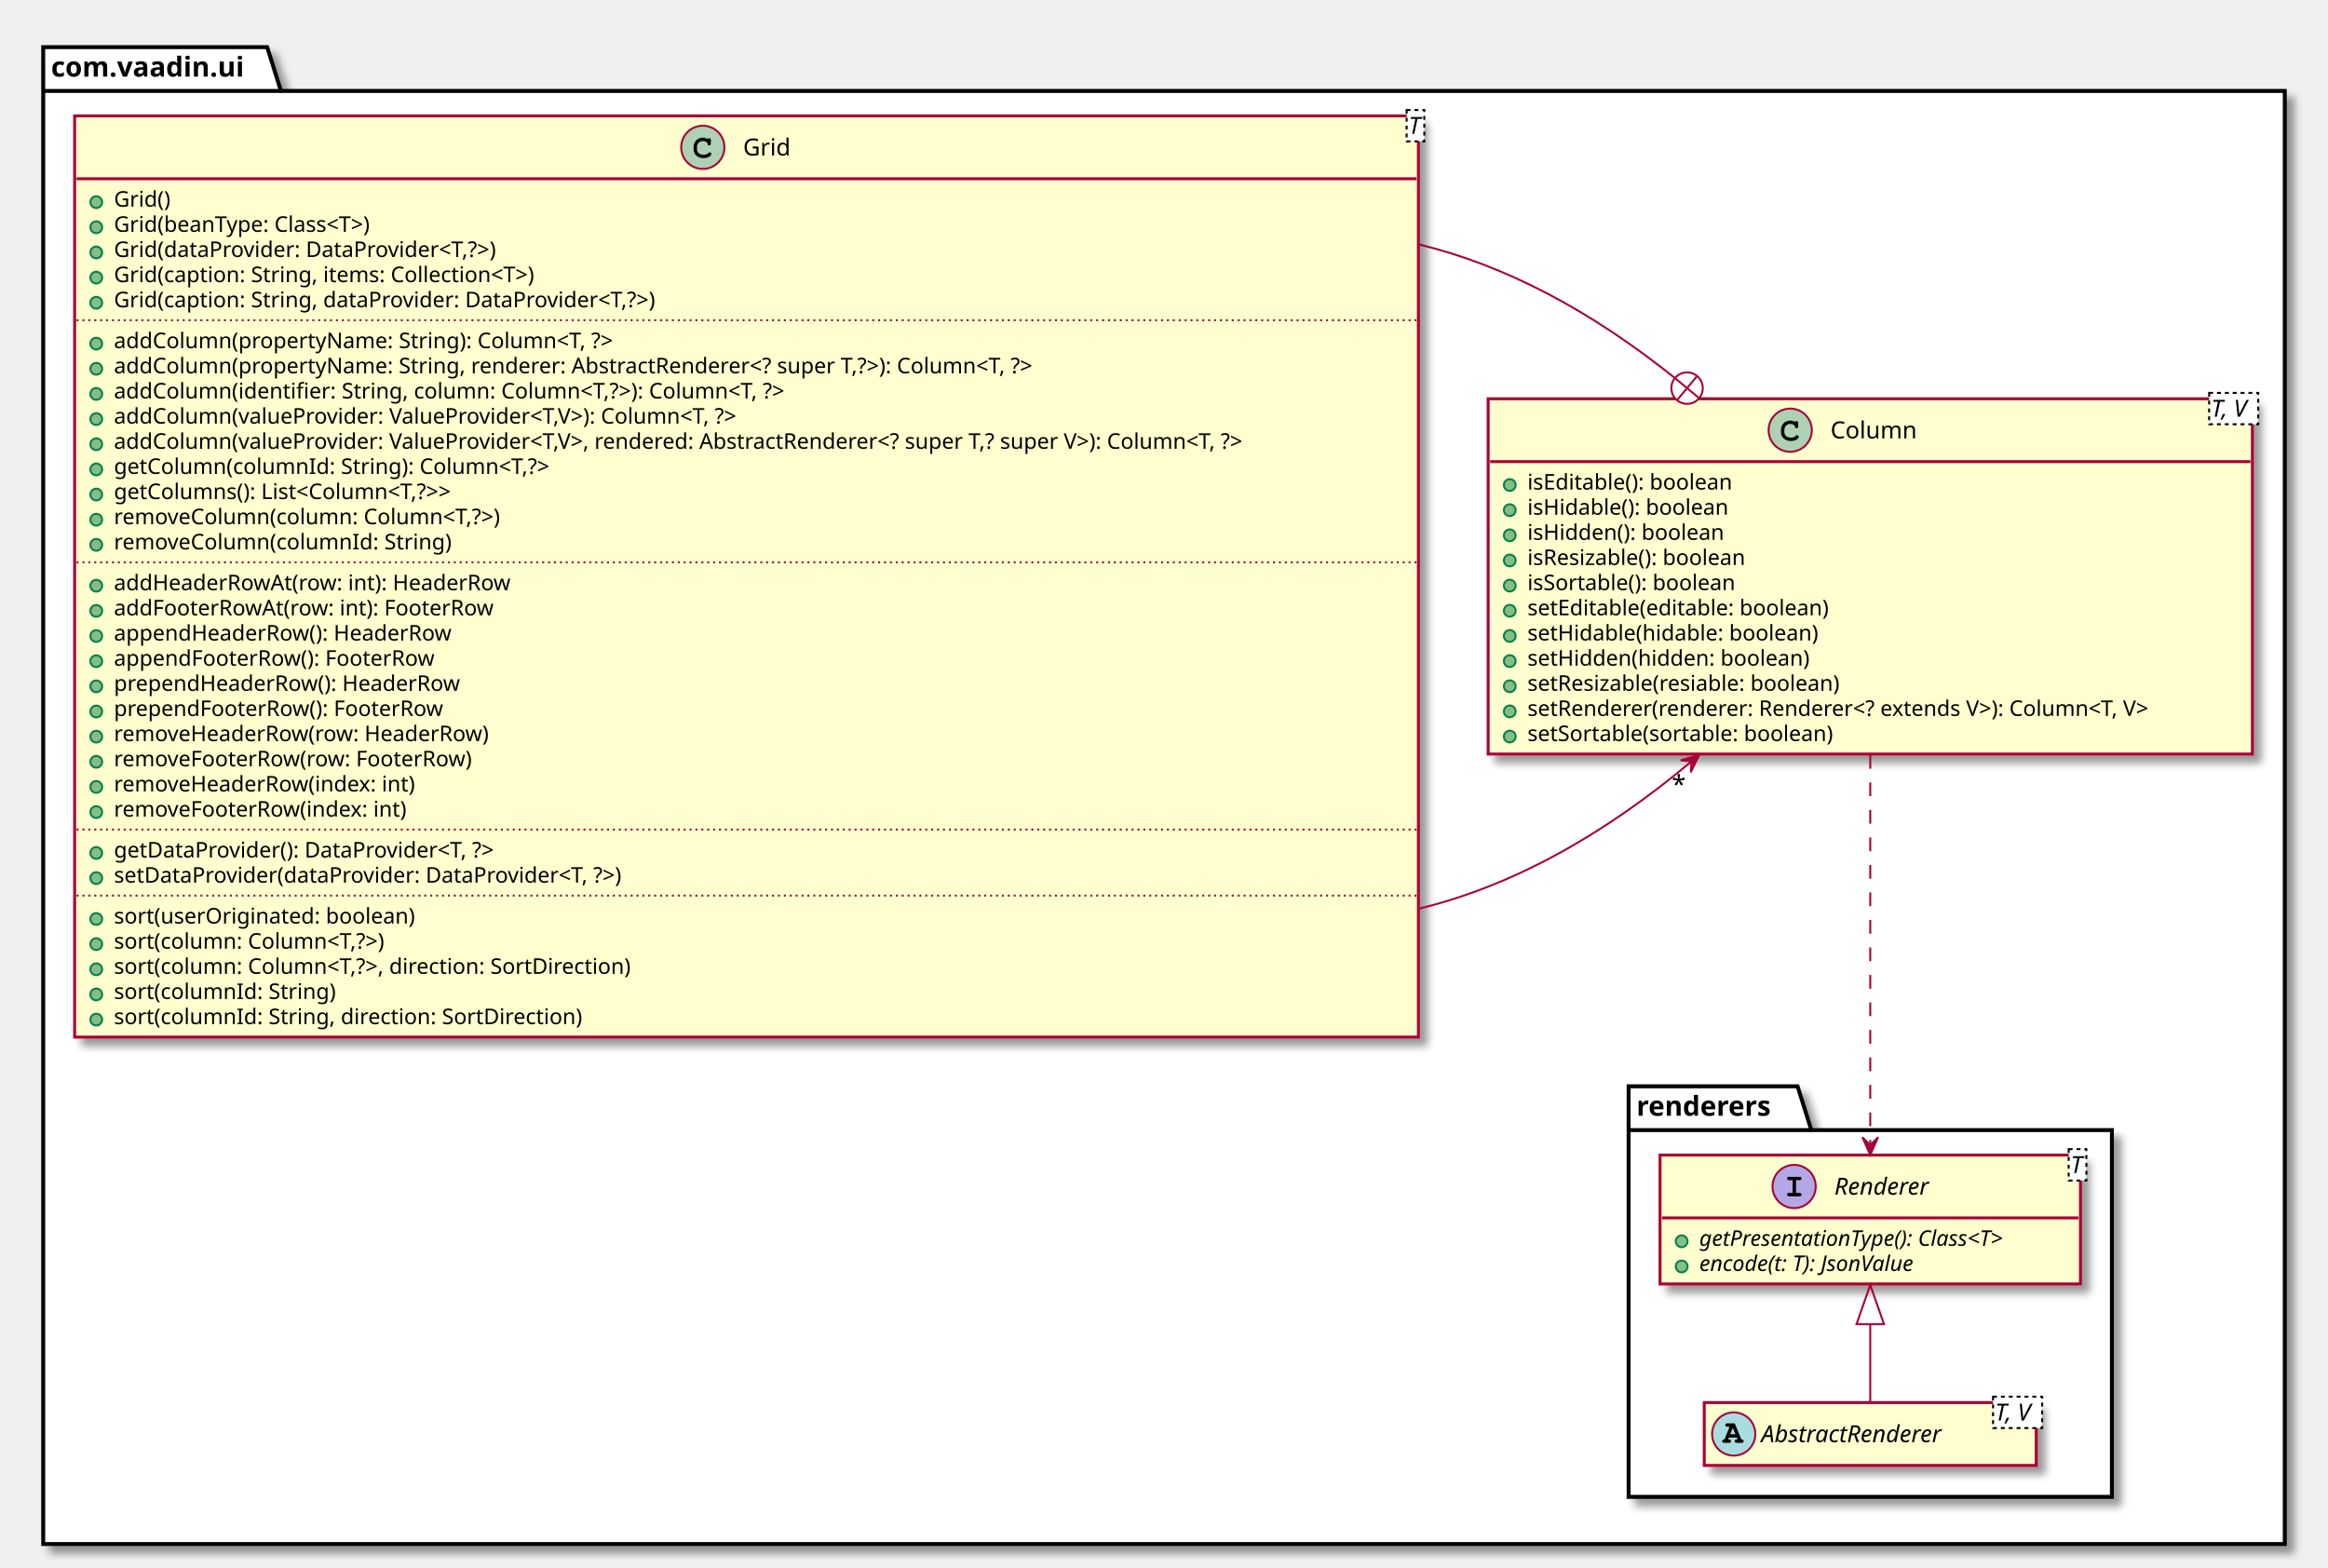
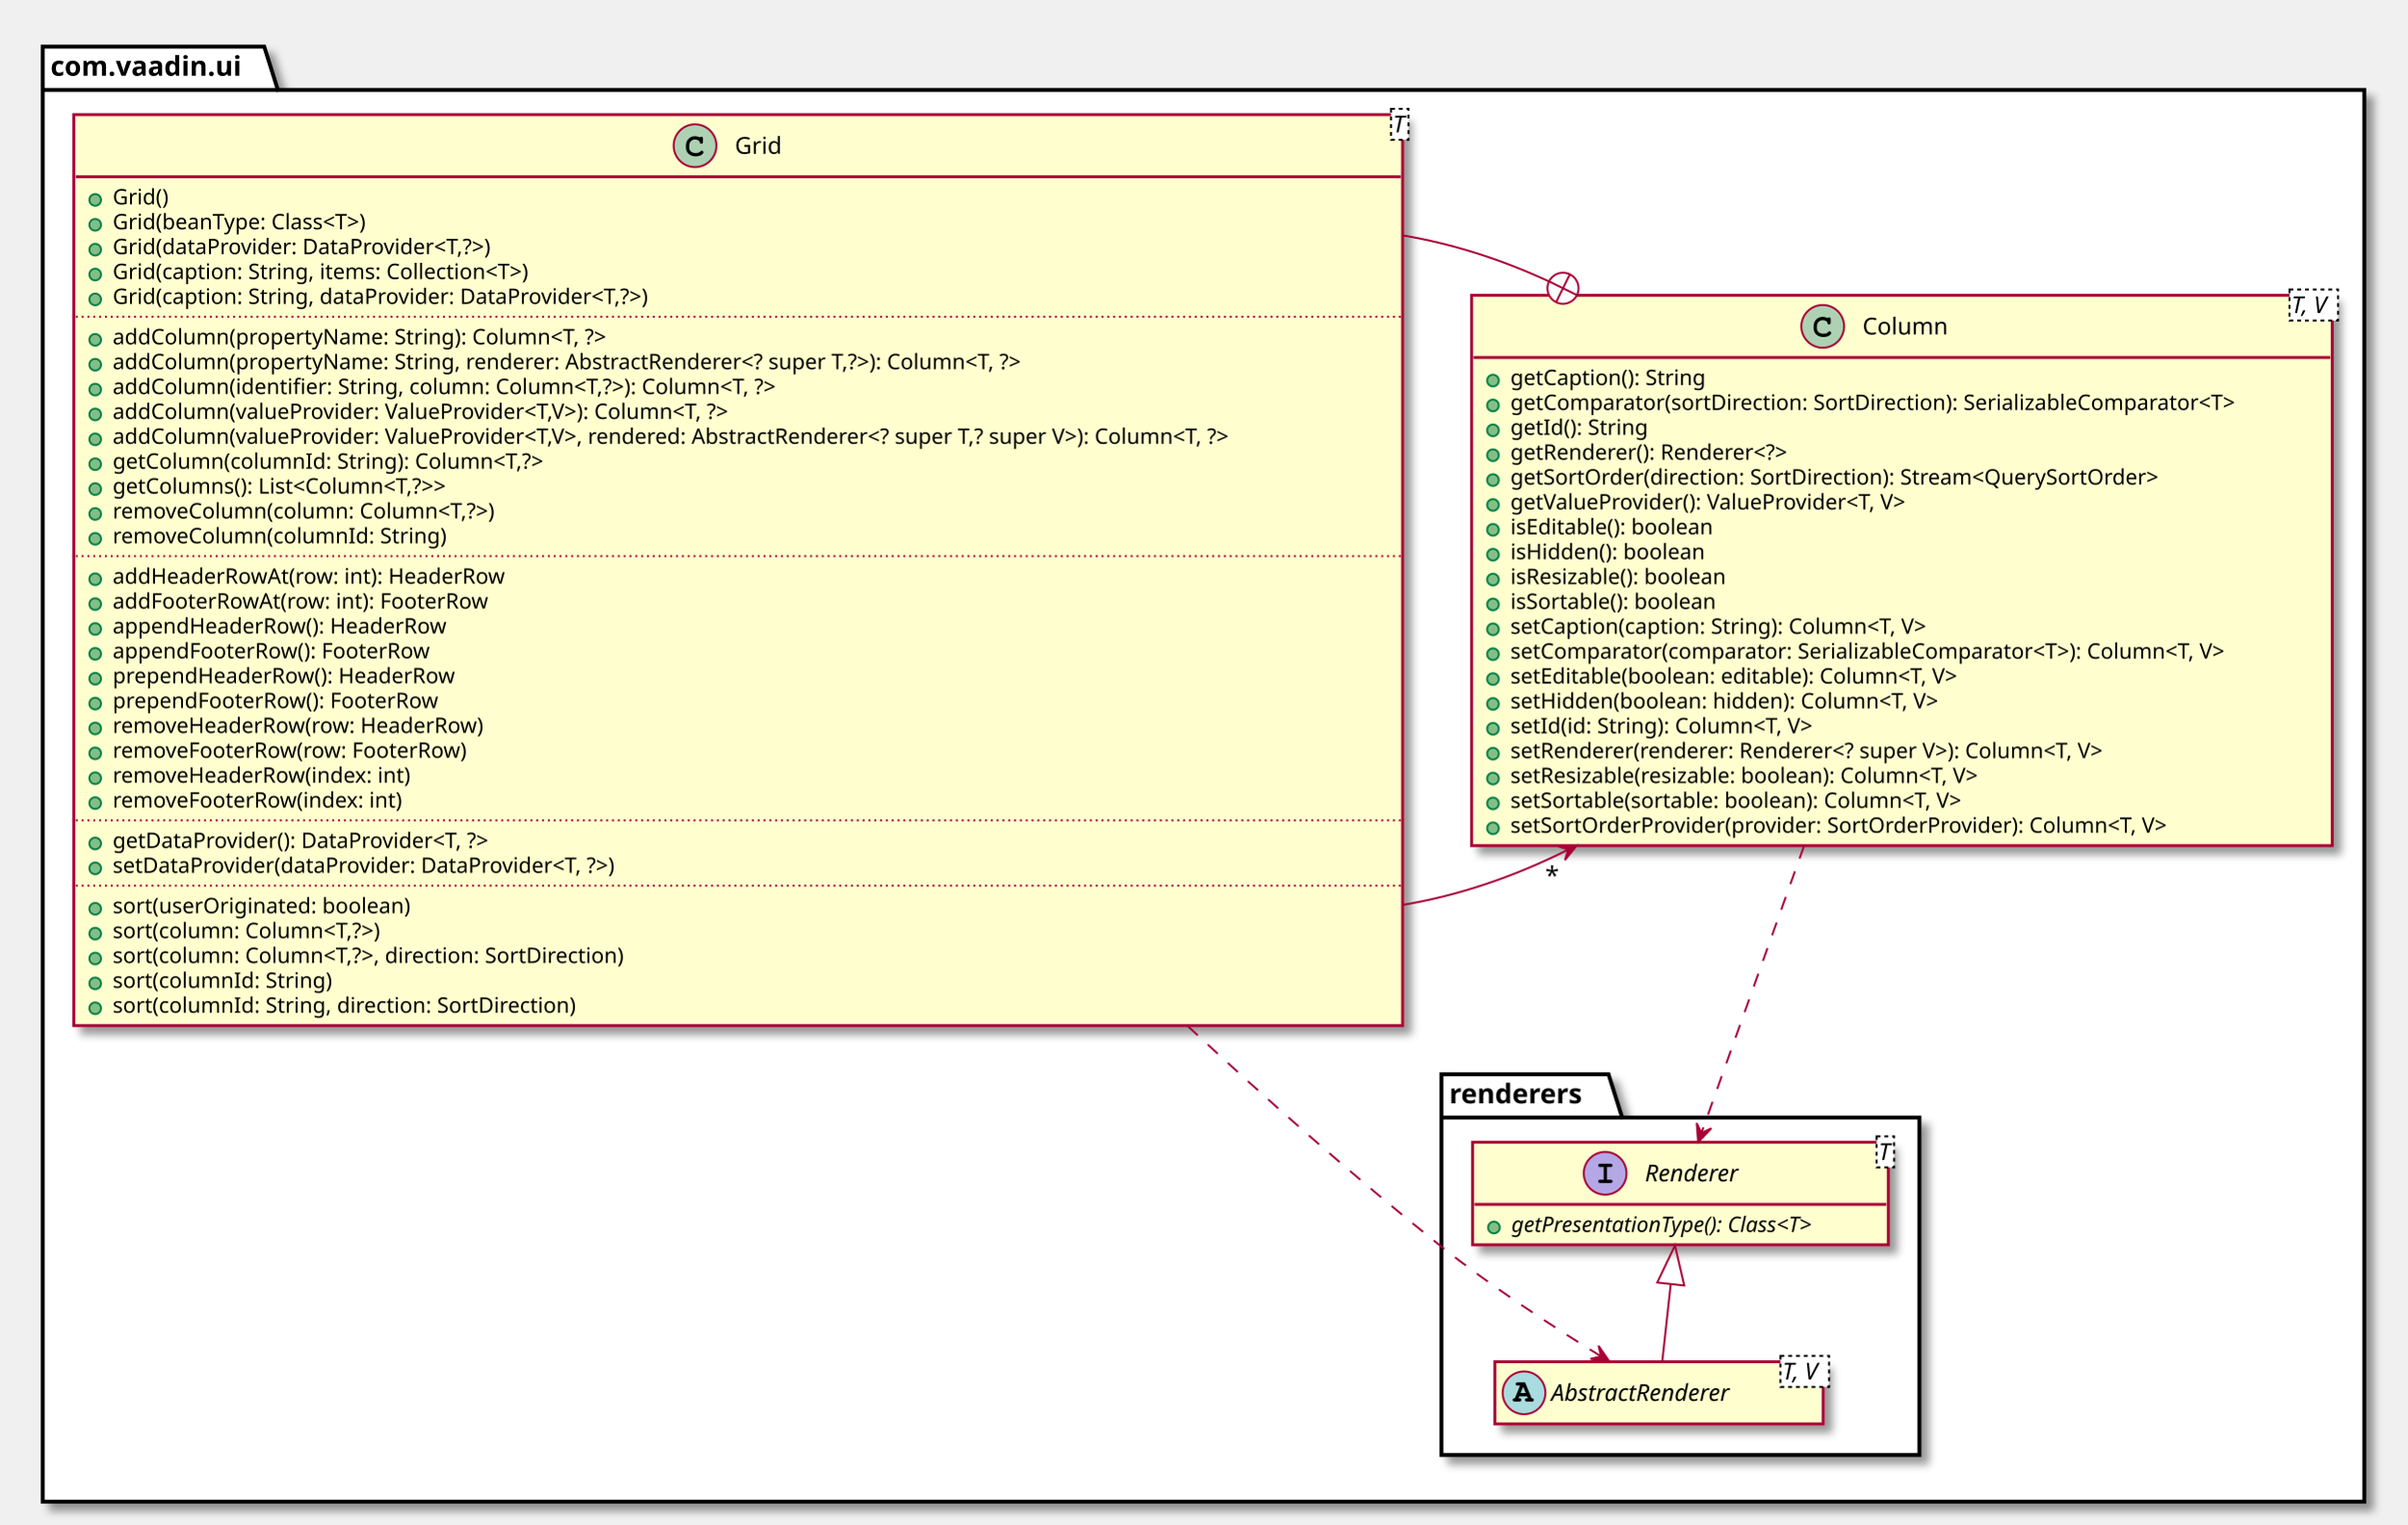
- <svg xmlns="http://www.w3.org/2000/svg" contentScriptType="application/ecmascript" contentStyleType="text/css" height="798px" preserveAspectRatio="none" style="width:1185px;height:798px;" version="1.1" viewBox="0 0 1185 798" width="1185px" zoomAndPan="magnify">
+ <svg xmlns="http://www.w3.org/2000/svg" contentScriptType="application/ecmascript" contentStyleType="text/css" height="785px" preserveAspectRatio="none" style="width:1239px;height:785px;" version="1.1" viewBox="0 0 1239 785" width="1239px" zoomAndPan="magnify">
  <defs>
-     <filter height="300%" id="frtlbat3xvzah" width="300%" x="-1" y="-1">
+     <filter height="300%" id="fxewlcnatbcii" width="300%" x="-1" y="-1">
      <feGaussianBlur result="blurOut" stdDeviation="2.0" />
      <feColorMatrix in="blurOut" result="blurOut2" type="matrix" values="0 0 0 0 0 0 0 0 0 0 0 0 0 0 0 0 0 0 .4 0" />
      <feOffset dx="4.0" dy="4.0" in="blurOut2" result="blurOut3" />
      <feBlend in="SourceGraphic" in2="blurOut3" mode="normal" />
    </filter>
  </defs>
  <g>
-     <polygon fill="#FFFFFF" filter="url(#frtlbat3xvzah)" points="22,24,136,24,143,46.297,1163,46.297,1163,786,22,786,22,24" style="stroke: #000000; stroke-width: 2.0;" />
+     <polygon fill="#FFFFFF" filter="url(#fxewlcnatbcii)" points="22,24,136,24,143,46.297,1217,46.297,1217,773,22,773,22,24" style="stroke: #000000; stroke-width: 2.0;" />
    <line style="stroke: #000000; stroke-width: 2.0;" x1="22" x2="143" y1="46.297" y2="46.297" />
    <text fill="#000000" font-family="sans-serif" font-size="14" font-weight="bold" lengthAdjust="spacingAndGlyphs" textLength="108" x="26" y="38.995">com.vaadin.ui</text>
-     <polygon fill="#FFFFFF" filter="url(#frtlbat3xvzah)" points="829,553,915,553,922,575.297,1075,575.297,1075,762,829,762,829,553" style="stroke: #000000; stroke-width: 2.0;" />
-     <line style="stroke: #000000; stroke-width: 2.0;" x1="829" x2="922" y1="575.297" y2="575.297" />
-     <text fill="#000000" font-family="sans-serif" font-size="14" font-weight="bold" lengthAdjust="spacingAndGlyphs" textLength="80" x="833" y="567.995">renderers</text>
-     <rect fill="#FEFECE" filter="url(#frtlbat3xvzah)" height="468.945" id="Grid" style="stroke: #A80036; stroke-width: 1.5;" width="684" x="38" y="59" />
+     <polygon fill="#FFFFFF" filter="url(#fxewlcnatbcii)" points="742,553,828,553,835,575.297,988,575.297,988,749,742,749,742,553" style="stroke: #000000; stroke-width: 2.0;" />
+     <line style="stroke: #000000; stroke-width: 2.0;" x1="742" x2="835" y1="575.297" y2="575.297" />
+     <text fill="#000000" font-family="sans-serif" font-size="14" font-weight="bold" lengthAdjust="spacingAndGlyphs" textLength="80" x="746" y="567.995">renderers</text>
+     <rect fill="#FEFECE" filter="url(#fxewlcnatbcii)" height="468.945" id="Grid" style="stroke: #A80036; stroke-width: 1.5;" width="684" x="38" y="59" />
    <ellipse cx="357.75" cy="75" fill="#ADD1B2" rx="11" ry="11" style="stroke: #A80036; stroke-width: 1.0;" />
    <path d="M360.094,70.672 L360.266,70.75 C360.484,70.438 360.688,70.344 360.984,70.344 C361.281,70.344 361.562,70.484 361.719,70.75 C361.812,70.906 361.828,71.031 361.828,71.469 L361.828,72.891 C361.828,73.312 361.797,73.5 361.688,73.656 C361.516,73.875 361.25,74.016 360.984,74.016 C360.766,74.016 360.531,73.906 360.391,73.766 C360.25,73.641 360.219,73.516 360.156,73.109 C360.062,72.703 359.891,72.484 359.406,72.203 C358.938,71.953 358.328,71.797 357.75,71.797 C356.016,71.797 354.766,73.109 354.766,74.891 L354.766,75.984 C354.766,77.688 356.062,78.781 358.109,78.781 C358.875,78.781 359.562,78.656 359.984,78.391 C360.172,78.297 360.172,78.297 360.625,77.812 C360.812,77.625 361.016,77.547 361.234,77.547 C361.703,77.547 362.094,77.938 362.094,78.391 C362.094,78.781 361.766,79.234 361.188,79.641 C360.438,80.188 359.281,80.484 358.062,80.484 C355.172,80.484 353.062,78.594 353.062,76.016 L353.062,74.891 C353.062,72.172 355.062,70.094 357.688,70.094 C358.562,70.094 359.156,70.234 360.094,70.672 Z " />
    <text fill="#000000" font-family="sans-serif" font-size="12" lengthAdjust="spacingAndGlyphs" textLength="25" x="378.25" y="79.154">Grid</text>
    <rect fill="#FFFFFF" height="15.969" style="stroke: #000000; stroke-width: 1.0; stroke-dasharray: 2.0,2.0;" width="9" x="716" y="56" />
    <text fill="#000000" font-family="sans-serif" font-size="12" font-style="italic" lengthAdjust="spacingAndGlyphs" textLength="7" x="717" y="68.139">T</text>
    <line style="stroke: #A80036; stroke-width: 1.5;" x1="39" x2="721" y1="91" y2="91" />
    <ellipse cx="49" cy="102.902" fill="#84BE84" rx="3" ry="3" style="stroke: #038048; stroke-width: 1.0;" />
    <text fill="#000000" font-family="sans-serif" font-size="11" lengthAdjust="spacingAndGlyphs" textLength="32" x="58" y="105.21">Grid()</text>
    <ellipse cx="49" cy="115.707" fill="#84BE84" rx="3" ry="3" style="stroke: #038048; stroke-width: 1.0;" />
    <text fill="#000000" font-family="sans-serif" font-size="11" lengthAdjust="spacingAndGlyphs" textLength="152" x="58" y="118.015">Grid(beanType: Class&lt;T&gt;)</text>
    <ellipse cx="49" cy="128.512" fill="#84BE84" rx="3" ry="3" style="stroke: #038048; stroke-width: 1.0;" />
    <text fill="#000000" font-family="sans-serif" font-size="11" lengthAdjust="spacingAndGlyphs" textLength="220" x="58" y="130.82">Grid(dataProvider: DataProvider&lt;T,?&gt;)</text>
    <ellipse cx="49" cy="141.316" fill="#84BE84" rx="3" ry="3" style="stroke: #038048; stroke-width: 1.0;" />
    <text fill="#000000" font-family="sans-serif" font-size="11" lengthAdjust="spacingAndGlyphs" textLength="243" x="58" y="143.625">Grid(caption: String, items: Collection&lt;T&gt;)</text>
    <ellipse cx="49" cy="154.121" fill="#84BE84" rx="3" ry="3" style="stroke: #038048; stroke-width: 1.0;" />
    <text fill="#000000" font-family="sans-serif" font-size="11" lengthAdjust="spacingAndGlyphs" textLength="311" x="58" y="156.429">Grid(caption: String, dataProvider: DataProvider&lt;T,?&gt;)</text>
    <line style="stroke: #A80036; stroke-width: 1.0; stroke-dasharray: 1.0,2.0;" x1="39" x2="721" y1="163.023" y2="163.023" />
    <ellipse cx="49" cy="174.926" fill="#84BE84" rx="3" ry="3" style="stroke: #038048; stroke-width: 1.0;" />
    <text fill="#000000" font-family="sans-serif" font-size="11" lengthAdjust="spacingAndGlyphs" textLength="285" x="58" y="177.234">addColumn(propertyName: String): Column&lt;T, ?&gt;</text>
    <ellipse cx="49" cy="187.731" fill="#84BE84" rx="3" ry="3" style="stroke: #038048; stroke-width: 1.0;" />
    <text fill="#000000" font-family="sans-serif" font-size="11" lengthAdjust="spacingAndGlyphs" textLength="532" x="58" y="190.039">addColumn(propertyName: String, renderer: AbstractRenderer&lt;? super T,?&gt;): Column&lt;T, ?&gt;</text>
    <ellipse cx="49" cy="200.535" fill="#84BE84" rx="3" ry="3" style="stroke: #038048; stroke-width: 1.0;" />
    <text fill="#000000" font-family="sans-serif" font-size="11" lengthAdjust="spacingAndGlyphs" textLength="389" x="58" y="202.843">addColumn(identifier: String, column: Column&lt;T,?&gt;): Column&lt;T, ?&gt;</text>
    <ellipse cx="49" cy="213.34" fill="#84BE84" rx="3" ry="3" style="stroke: #038048; stroke-width: 1.0;" />
    <text fill="#000000" font-family="sans-serif" font-size="11" lengthAdjust="spacingAndGlyphs" textLength="361" x="58" y="215.648">addColumn(valueProvider: ValueProvider&lt;T,V&gt;): Column&lt;T, ?&gt;</text>
    <ellipse cx="49" cy="226.144" fill="#84BE84" rx="3" ry="3" style="stroke: #038048; stroke-width: 1.0;" />
    <text fill="#000000" font-family="sans-serif" font-size="11" lengthAdjust="spacingAndGlyphs" textLength="658" x="58" y="228.453">addColumn(valueProvider: ValueProvider&lt;T,V&gt;, rendered: AbstractRenderer&lt;? super T,? super V&gt;): Column&lt;T, ?&gt;</text>
    <ellipse cx="49" cy="238.949" fill="#84BE84" rx="3" ry="3" style="stroke: #038048; stroke-width: 1.0;" />
    <text fill="#000000" font-family="sans-serif" font-size="11" lengthAdjust="spacingAndGlyphs" textLength="248" x="58" y="241.257">getColumn(columnId: String): Column&lt;T,?&gt;</text>
    <ellipse cx="49" cy="251.754" fill="#84BE84" rx="3" ry="3" style="stroke: #038048; stroke-width: 1.0;" />
    <text fill="#000000" font-family="sans-serif" font-size="11" lengthAdjust="spacingAndGlyphs" textLength="200" x="58" y="254.062">getColumns(): List&lt;Column&lt;T,?&gt;&gt;</text>
    <ellipse cx="49" cy="264.559" fill="#84BE84" rx="3" ry="3" style="stroke: #038048; stroke-width: 1.0;" />
    <text fill="#000000" font-family="sans-serif" font-size="11" lengthAdjust="spacingAndGlyphs" textLength="221" x="58" y="266.867">removeColumn(column: Column&lt;T,?&gt;)</text>
    <ellipse cx="49" cy="277.363" fill="#84BE84" rx="3" ry="3" style="stroke: #038048; stroke-width: 1.0;" />
    <text fill="#000000" font-family="sans-serif" font-size="11" lengthAdjust="spacingAndGlyphs" textLength="187" x="58" y="279.671">removeColumn(columnId: String)</text>
    <line style="stroke: #A80036; stroke-width: 1.0; stroke-dasharray: 1.0,2.0;" x1="39" x2="721" y1="286.266" y2="286.266" />
    <ellipse cx="49" cy="298.168" fill="#84BE84" rx="3" ry="3" style="stroke: #038048; stroke-width: 1.0;" />
    <text fill="#000000" font-family="sans-serif" font-size="11" lengthAdjust="spacingAndGlyphs" textLength="219" x="58" y="300.476">addHeaderRowAt(row: int): HeaderRow</text>
    <ellipse cx="49" cy="310.973" fill="#84BE84" rx="3" ry="3" style="stroke: #038048; stroke-width: 1.0;" />
    <text fill="#000000" font-family="sans-serif" font-size="11" lengthAdjust="spacingAndGlyphs" textLength="209" x="58" y="313.281">addFooterRowAt(row: int): FooterRow</text>
    <ellipse cx="49" cy="323.777" fill="#84BE84" rx="3" ry="3" style="stroke: #038048; stroke-width: 1.0;" />
    <text fill="#000000" font-family="sans-serif" font-size="11" lengthAdjust="spacingAndGlyphs" textLength="186" x="58" y="326.085">appendHeaderRow(): HeaderRow</text>
    <ellipse cx="49" cy="336.582" fill="#84BE84" rx="3" ry="3" style="stroke: #038048; stroke-width: 1.0;" />
    <text fill="#000000" font-family="sans-serif" font-size="11" lengthAdjust="spacingAndGlyphs" textLength="176" x="58" y="338.89">appendFooterRow(): FooterRow</text>
    <ellipse cx="49" cy="349.387" fill="#84BE84" rx="3" ry="3" style="stroke: #038048; stroke-width: 1.0;" />
    <text fill="#000000" font-family="sans-serif" font-size="11" lengthAdjust="spacingAndGlyphs" textLength="191" x="58" y="351.695">prependHeaderRow(): HeaderRow</text>
    <ellipse cx="49" cy="362.191" fill="#84BE84" rx="3" ry="3" style="stroke: #038048; stroke-width: 1.0;" />
    <text fill="#000000" font-family="sans-serif" font-size="11" lengthAdjust="spacingAndGlyphs" textLength="181" x="58" y="364.5">prependFooterRow(): FooterRow</text>
    <ellipse cx="49" cy="374.996" fill="#84BE84" rx="3" ry="3" style="stroke: #038048; stroke-width: 1.0;" />
    <text fill="#000000" font-family="sans-serif" font-size="11" lengthAdjust="spacingAndGlyphs" textLength="208" x="58" y="377.304">removeHeaderRow(row: HeaderRow)</text>
    <ellipse cx="49" cy="387.801" fill="#84BE84" rx="3" ry="3" style="stroke: #038048; stroke-width: 1.0;" />
    <text fill="#000000" font-family="sans-serif" font-size="11" lengthAdjust="spacingAndGlyphs" textLength="198" x="58" y="390.109">removeFooterRow(row: FooterRow)</text>
    <ellipse cx="49" cy="400.606" fill="#84BE84" rx="3" ry="3" style="stroke: #038048; stroke-width: 1.0;" />
    <text fill="#000000" font-family="sans-serif" font-size="11" lengthAdjust="spacingAndGlyphs" textLength="167" x="58" y="402.914">removeHeaderRow(index: int)</text>
    <ellipse cx="49" cy="413.41" fill="#84BE84" rx="3" ry="3" style="stroke: #038048; stroke-width: 1.0;" />
    <text fill="#000000" font-family="sans-serif" font-size="11" lengthAdjust="spacingAndGlyphs" textLength="162" x="58" y="415.718">removeFooterRow(index: int)</text>
    <line style="stroke: #A80036; stroke-width: 1.0; stroke-dasharray: 1.0,2.0;" x1="39" x2="721" y1="422.312" y2="422.312" />
    <ellipse cx="49" cy="434.215" fill="#84BE84" rx="3" ry="3" style="stroke: #038048; stroke-width: 1.0;" />
    <text fill="#000000" font-family="sans-serif" font-size="11" lengthAdjust="spacingAndGlyphs" textLength="219" x="58" y="436.523">getDataProvider(): DataProvider&lt;T, ?&gt;</text>
    <ellipse cx="49" cy="447.019" fill="#84BE84" rx="3" ry="3" style="stroke: #038048; stroke-width: 1.0;" />
    <text fill="#000000" font-family="sans-serif" font-size="11" lengthAdjust="spacingAndGlyphs" textLength="291" x="58" y="449.328">setDataProvider(dataProvider: DataProvider&lt;T, ?&gt;)</text>
    <line style="stroke: #A80036; stroke-width: 1.0; stroke-dasharray: 1.0,2.0;" x1="39" x2="721" y1="455.922" y2="455.922" />
    <ellipse cx="49" cy="467.824" fill="#84BE84" rx="3" ry="3" style="stroke: #038048; stroke-width: 1.0;" />
    <text fill="#000000" font-family="sans-serif" font-size="11" lengthAdjust="spacingAndGlyphs" textLength="169" x="58" y="470.132">sort(userOriginated: boolean)</text>
    <ellipse cx="49" cy="480.629" fill="#84BE84" rx="3" ry="3" style="stroke: #038048; stroke-width: 1.0;" />
    <text fill="#000000" font-family="sans-serif" font-size="11" lengthAdjust="spacingAndGlyphs" textLength="158" x="58" y="482.937">sort(column: Column&lt;T,?&gt;)</text>
    <ellipse cx="49" cy="493.434" fill="#84BE84" rx="3" ry="3" style="stroke: #038048; stroke-width: 1.0;" />
    <text fill="#000000" font-family="sans-serif" font-size="11" lengthAdjust="spacingAndGlyphs" textLength="297" x="58" y="495.742">sort(column: Column&lt;T,?&gt;, direction: SortDirection)</text>
    <ellipse cx="49" cy="506.238" fill="#84BE84" rx="3" ry="3" style="stroke: #038048; stroke-width: 1.0;" />
    <text fill="#000000" font-family="sans-serif" font-size="11" lengthAdjust="spacingAndGlyphs" textLength="124" x="58" y="508.546">sort(columnId: String)</text>
    <ellipse cx="49" cy="519.043" fill="#84BE84" rx="3" ry="3" style="stroke: #038048; stroke-width: 1.0;" />
    <text fill="#000000" font-family="sans-serif" font-size="11" lengthAdjust="spacingAndGlyphs" textLength="263" x="58" y="521.351">sort(columnId: String, direction: SortDirection)</text>
-     <rect fill="#FEFECE" filter="url(#frtlbat3xvzah)" height="180.852" id="Column" style="stroke: #A80036; stroke-width: 1.5;" width="389" x="757.5" y="203" />
-     <ellipse cx="911.25" cy="219" fill="#ADD1B2" rx="11" ry="11" style="stroke: #A80036; stroke-width: 1.0;" />
-     <path d="M913.594,214.672 L913.766,214.75 C913.984,214.438 914.188,214.344 914.484,214.344 C914.781,214.344 915.062,214.484 915.219,214.75 C915.312,214.906 915.328,215.031 915.328,215.469 L915.328,216.891 C915.328,217.312 915.297,217.5 915.188,217.656 C915.016,217.875 914.75,218.016 914.484,218.016 C914.266,218.016 914.031,217.906 913.891,217.766 C913.75,217.641 913.719,217.516 913.656,217.109 C913.562,216.703 913.391,216.484 912.906,216.203 C912.438,215.953 911.828,215.797 911.25,215.797 C909.516,215.797 908.266,217.109 908.266,218.891 L908.266,219.984 C908.266,221.688 909.562,222.781 911.609,222.781 C912.375,222.781 913.062,222.656 913.484,222.391 C913.672,222.297 913.672,222.297 914.125,221.812 C914.312,221.625 914.516,221.547 914.734,221.547 C915.203,221.547 915.594,221.938 915.594,222.391 C915.594,222.781 915.266,223.234 914.688,223.641 C913.938,224.188 912.781,224.484 911.562,224.484 C908.672,224.484 906.562,222.594 906.562,220.016 L906.562,218.891 C906.562,216.172 908.562,214.094 911.188,214.094 C912.062,214.094 912.656,214.234 913.594,214.672 Z " />
-     <text fill="#000000" font-family="sans-serif" font-size="12" lengthAdjust="spacingAndGlyphs" textLength="46" x="931.75" y="223.154">Column</text>
-     <rect fill="#FFFFFF" height="15.969" style="stroke: #000000; stroke-width: 1.0; stroke-dasharray: 2.0,2.0;" width="25" x="1124.5" y="200" />
-     <text fill="#000000" font-family="sans-serif" font-size="12" font-style="italic" lengthAdjust="spacingAndGlyphs" textLength="23" x="1125.5" y="212.139">T, V</text>
-     <line style="stroke: #A80036; stroke-width: 1.5;" x1="758.5" x2="1145.5" y1="235" y2="235" />
-     <ellipse cx="768.5" cy="246.902" fill="#84BE84" rx="3" ry="3" style="stroke: #038048; stroke-width: 1.0;" />
-     <text fill="#000000" font-family="sans-serif" font-size="11" lengthAdjust="spacingAndGlyphs" textLength="116" x="777.5" y="249.21">isEditable(): boolean</text>
-     <ellipse cx="768.5" cy="259.707" fill="#84BE84" rx="3" ry="3" style="stroke: #038048; stroke-width: 1.0;" />
-     <text fill="#000000" font-family="sans-serif" font-size="11" lengthAdjust="spacingAndGlyphs" textLength="113" x="777.5" y="262.015">isHidable(): boolean</text>
-     <ellipse cx="768.5" cy="272.512" fill="#84BE84" rx="3" ry="3" style="stroke: #038048; stroke-width: 1.0;" />
-     <text fill="#000000" font-family="sans-serif" font-size="11" lengthAdjust="spacingAndGlyphs" textLength="110" x="777.5" y="274.82">isHidden(): boolean</text>
-     <ellipse cx="768.5" cy="285.316" fill="#84BE84" rx="3" ry="3" style="stroke: #038048; stroke-width: 1.0;" />
-     <text fill="#000000" font-family="sans-serif" font-size="11" lengthAdjust="spacingAndGlyphs" textLength="124" x="777.5" y="287.625">isResizable(): boolean</text>
-     <ellipse cx="768.5" cy="298.121" fill="#84BE84" rx="3" ry="3" style="stroke: #038048; stroke-width: 1.0;" />
-     <text fill="#000000" font-family="sans-serif" font-size="11" lengthAdjust="spacingAndGlyphs" textLength="119" x="777.5" y="300.429">isSortable(): boolean</text>
-     <ellipse cx="768.5" cy="310.926" fill="#84BE84" rx="3" ry="3" style="stroke: #038048; stroke-width: 1.0;" />
-     <text fill="#000000" font-family="sans-serif" font-size="11" lengthAdjust="spacingAndGlyphs" textLength="169" x="777.5" y="313.234">setEditable(editable: boolean)</text>
-     <ellipse cx="768.5" cy="323.731" fill="#84BE84" rx="3" ry="3" style="stroke: #038048; stroke-width: 1.0;" />
-     <text fill="#000000" font-family="sans-serif" font-size="11" lengthAdjust="spacingAndGlyphs" textLength="162" x="777.5" y="326.039">setHidable(hidable: boolean)</text>
-     <ellipse cx="768.5" cy="336.535" fill="#84BE84" rx="3" ry="3" style="stroke: #038048; stroke-width: 1.0;" />
-     <text fill="#000000" font-family="sans-serif" font-size="11" lengthAdjust="spacingAndGlyphs" textLength="156" x="777.5" y="338.843">setHidden(hidden: boolean)</text>
-     <ellipse cx="768.5" cy="349.34" fill="#84BE84" rx="3" ry="3" style="stroke: #038048; stroke-width: 1.0;" />
-     <text fill="#000000" font-family="sans-serif" font-size="11" lengthAdjust="spacingAndGlyphs" textLength="178" x="777.5" y="351.648">setResizable(resiable: boolean)</text>
-     <ellipse cx="768.5" cy="362.144" fill="#84BE84" rx="3" ry="3" style="stroke: #038048; stroke-width: 1.0;" />
-     <text fill="#000000" font-family="sans-serif" font-size="11" lengthAdjust="spacingAndGlyphs" textLength="363" x="777.5" y="364.453">setRenderer(renderer: Renderer&lt;? extends V&gt;): Column&lt;T, V&gt;</text>
-     <ellipse cx="768.5" cy="374.949" fill="#84BE84" rx="3" ry="3" style="stroke: #038048; stroke-width: 1.0;" />
-     <text fill="#000000" font-family="sans-serif" font-size="11" lengthAdjust="spacingAndGlyphs" textLength="174" x="777.5" y="377.257">setSortable(sortable: boolean)</text>
-     <rect fill="#FEFECE" filter="url(#frtlbat3xvzah)" height="65.609" id="Renderer" style="stroke: #A80036; stroke-width: 1.5;" width="214" x="845" y="588" />
-     <ellipse cx="913.25" cy="604" fill="#B4A7E5" rx="11" ry="11" style="stroke: #A80036; stroke-width: 1.0;" />
-     <path d="M914.203,600.781 L914.203,607.297 L915.922,607.297 C916.375,607.297 916.516,607.328 916.688,607.453 C916.922,607.625 917.031,607.875 917.031,608.156 C917.031,608.719 916.672,609 915.922,609 L910.781,609 C910.375,609 910.172,608.953 910.016,608.828 C909.797,608.672 909.656,608.406 909.656,608.156 C909.656,607.859 909.812,607.578 910.062,607.422 C910.219,607.312 910.344,607.297 910.781,607.297 L912.5,607.297 L912.5,600.781 L910.781,600.781 C910.359,600.781 910.172,600.75 910.016,600.641 C909.797,600.469 909.656,600.219 909.656,599.938 C909.656,599.656 909.812,599.359 910.062,599.203 C910.219,599.109 910.344,599.094 910.781,599.094 L915.922,599.094 C916.375,599.094 916.516,599.125 916.688,599.234 C916.922,599.406 917.031,599.672 917.031,599.938 C917.031,600.234 916.891,600.516 916.625,600.672 C916.5,600.75 916.312,600.781 915.922,600.781 Z " />
-     <text fill="#000000" font-family="sans-serif" font-size="12" font-style="italic" lengthAdjust="spacingAndGlyphs" textLength="58" x="933.75" y="608.154">Renderer</text>
-     <rect fill="#FFFFFF" height="15.969" style="stroke: #000000; stroke-width: 1.0; stroke-dasharray: 2.0,2.0;" width="9" x="1053" y="585" />
-     <text fill="#000000" font-family="sans-serif" font-size="12" font-style="italic" lengthAdjust="spacingAndGlyphs" textLength="7" x="1054" y="597.139">T</text>
-     <line style="stroke: #A80036; stroke-width: 1.5;" x1="846" x2="1058" y1="620" y2="620" />
-     <ellipse cx="856" cy="631.902" fill="#84BE84" rx="3" ry="3" style="stroke: #038048; stroke-width: 1.0;" />
-     <text fill="#000000" font-family="sans-serif" font-size="11" font-style="italic" lengthAdjust="spacingAndGlyphs" textLength="188" x="865" y="634.21">getPresentationType(): Class&lt;T&gt;</text>
-     <ellipse cx="856" cy="644.707" fill="#84BE84" rx="3" ry="3" style="stroke: #038048; stroke-width: 1.0;" />
-     <text fill="#000000" font-family="sans-serif" font-size="11" font-style="italic" lengthAdjust="spacingAndGlyphs" textLength="131" x="865" y="647.015">encode(t: T): JsonValue</text>
-     <rect fill="#FEFECE" filter="url(#frtlbat3xvzah)" height="32" id="AbstractRenderer" style="stroke: #A80036; stroke-width: 1.5;" width="169" x="867.5" y="714" />
-     <ellipse cx="882.5" cy="730" fill="#A9DCDF" rx="11" ry="11" style="stroke: #A80036; stroke-width: 1.0;" />
-     <path d="M884.078,731.812 L880.031,731.812 L879.641,732.797 L880.031,732.797 C880.484,732.797 880.625,732.828 880.797,732.953 C881.016,733.125 881.141,733.375 881.141,733.656 C881.141,733.938 881,734.234 880.734,734.375 C880.609,734.469 880.391,734.5 880.031,734.5 L877.766,734.5 C877.016,734.5 876.641,734.219 876.641,733.656 C876.641,733.359 876.797,733.078 877.047,732.922 C877.203,732.812 877.359,732.797 877.781,732.797 L880.422,726.281 L879.344,726.281 C878.906,726.281 878.734,726.25 878.562,726.141 C878.344,725.969 878.203,725.719 878.203,725.438 C878.203,725.156 878.359,724.875 878.609,724.703 C878.766,724.609 878.891,724.594 879.344,724.594 L883.016,724.594 L886.406,732.797 C886.875,732.797 887.031,732.828 887.203,732.969 C887.422,733.125 887.562,733.375 887.562,733.656 C887.562,733.938 887.406,734.234 887.156,734.375 C887.016,734.469 886.797,734.5 886.438,734.5 L884.078,734.5 C883.656,734.5 883.453,734.453 883.312,734.328 C883.094,734.172 882.953,733.922 882.953,733.656 C882.953,733.359 883.109,733.078 883.359,732.922 C883.516,732.812 883.625,732.797 884.078,732.797 L884.469,732.797 Z M883.375,730.109 L882.047,726.844 L880.703,730.109 Z " />
-     <text fill="#000000" font-family="sans-serif" font-size="12" font-style="italic" lengthAdjust="spacingAndGlyphs" textLength="110" x="896.5" y="734.154">AbstractRenderer</text>
-     <rect fill="#FFFFFF" height="15.969" style="stroke: #000000; stroke-width: 1.0; stroke-dasharray: 2.0,2.0;" width="25" x="1014.5" y="711" />
-     <text fill="#000000" font-family="sans-serif" font-size="12" font-style="italic" lengthAdjust="spacingAndGlyphs" textLength="23" x="1015.5" y="723.139">T, V</text>
-     <path d="M722.139,462.599 C768.426,451.424 814.713,426.43 861,387.615 " fill="none" id="Grid-Column" style="stroke: #A80036; stroke-width: 1.0;" />
-     <polygon fill="#A80036" points="864.904,384.308,855.451,387.072,861.088,387.539,860.621,393.177,864.904,384.308" style="stroke: #A80036; stroke-width: 1.0;" />
-     <text fill="#000000" font-family="sans-serif" font-size="13" lengthAdjust="spacingAndGlyphs" textLength="7" x="850.968" y="403.912">*</text>
-     <path d="M722.139,124.401 C765.823,134.948 809.508,157.804 853.193,192.969 " fill="none" id="Grid-Column" style="stroke: #A80036; stroke-width: 1.0;" />
-     <ellipse cx="858.749" cy="197.582" fill="#FFFFFF" rx="8" ry="8" style="stroke: #A80036; stroke-width: 1.0;" />
-     <line style="stroke: #A80036; stroke-width: 1.0;" x1="852.593" x2="864.904" y1="192.472" y2="202.692" />
-     <line style="stroke: #A80036; stroke-width: 1.0;" x1="863.859" x2="853.639" y1="191.427" y2="203.737" />
-     <path d="M952,384.306 C952,449.668 952,534.82 952,582.83 " fill="none" id="Column-Renderer" style="stroke: #A80036; stroke-width: 1.0; stroke-dasharray: 7.0,7.0;" />
-     <polygon fill="#A80036" points="952,587.927,956,578.927,952,582.927,948,578.927,952,587.927" style="stroke: #A80036; stroke-width: 1.0;" />
-     <path d="M952,674.143 C952,688.7 952,703.391 952,713.902 " fill="none" id="Renderer-AbstractRenderer" style="stroke: #A80036; stroke-width: 1.0;" />
-     <polygon fill="none" points="945,674.104,952,654.104,959,674.103,945,674.104" style="stroke: #A80036; stroke-width: 1.0;" />
+     <rect fill="#FEFECE" filter="url(#fxewlcnatbcii)" height="283.289" id="Column" style="stroke: #A80036; stroke-width: 1.5;" width="443" x="757.5" y="152" />
+     <ellipse cx="938.25" cy="168" fill="#ADD1B2" rx="11" ry="11" style="stroke: #A80036; stroke-width: 1.0;" />
+     <path d="M940.594,163.672 L940.766,163.75 C940.984,163.438 941.188,163.344 941.484,163.344 C941.781,163.344 942.062,163.484 942.219,163.75 C942.312,163.906 942.328,164.031 942.328,164.469 L942.328,165.891 C942.328,166.312 942.297,166.5 942.188,166.656 C942.016,166.875 941.75,167.016 941.484,167.016 C941.266,167.016 941.031,166.906 940.891,166.766 C940.75,166.641 940.719,166.516 940.656,166.109 C940.562,165.703 940.391,165.484 939.906,165.203 C939.438,164.953 938.828,164.797 938.25,164.797 C936.516,164.797 935.266,166.109 935.266,167.891 L935.266,168.984 C935.266,170.688 936.562,171.781 938.609,171.781 C939.375,171.781 940.062,171.656 940.484,171.391 C940.672,171.297 940.672,171.297 941.125,170.812 C941.312,170.625 941.516,170.547 941.734,170.547 C942.203,170.547 942.594,170.938 942.594,171.391 C942.594,171.781 942.266,172.234 941.688,172.641 C940.938,173.188 939.781,173.484 938.562,173.484 C935.672,173.484 933.562,171.594 933.562,169.016 L933.562,167.891 C933.562,165.172 935.562,163.094 938.188,163.094 C939.062,163.094 939.656,163.234 940.594,163.672 Z " />
+     <text fill="#000000" font-family="sans-serif" font-size="12" lengthAdjust="spacingAndGlyphs" textLength="46" x="958.75" y="172.154">Column</text>
+     <rect fill="#FFFFFF" height="15.969" style="stroke: #000000; stroke-width: 1.0; stroke-dasharray: 2.0,2.0;" width="25" x="1178.5" y="149" />
+     <text fill="#000000" font-family="sans-serif" font-size="12" font-style="italic" lengthAdjust="spacingAndGlyphs" textLength="23" x="1179.5" y="161.139">T, V</text>
+     <line style="stroke: #A80036; stroke-width: 1.5;" x1="758.5" x2="1199.5" y1="184" y2="184" />
+     <ellipse cx="768.5" cy="195.902" fill="#84BE84" rx="3" ry="3" style="stroke: #038048; stroke-width: 1.0;" />
+     <text fill="#000000" font-family="sans-serif" font-size="11" lengthAdjust="spacingAndGlyphs" textLength="111" x="777.5" y="198.21">getCaption(): String</text>
+     <ellipse cx="768.5" cy="208.707" fill="#84BE84" rx="3" ry="3" style="stroke: #038048; stroke-width: 1.0;" />
+     <text fill="#000000" font-family="sans-serif" font-size="11" lengthAdjust="spacingAndGlyphs" textLength="415" x="777.5" y="211.015">getComparator(sortDirection: SortDirection): SerializableComparator&lt;T&gt;</text>
+     <ellipse cx="768.5" cy="221.512" fill="#84BE84" rx="3" ry="3" style="stroke: #038048; stroke-width: 1.0;" />
+     <text fill="#000000" font-family="sans-serif" font-size="11" lengthAdjust="spacingAndGlyphs" textLength="78" x="777.5" y="223.82">getId(): String</text>
+     <ellipse cx="768.5" cy="234.316" fill="#84BE84" rx="3" ry="3" style="stroke: #038048; stroke-width: 1.0;" />
+     <text fill="#000000" font-family="sans-serif" font-size="11" lengthAdjust="spacingAndGlyphs" textLength="162" x="777.5" y="236.625">getRenderer(): Renderer&lt;?&gt;</text>
+     <ellipse cx="768.5" cy="247.121" fill="#84BE84" rx="3" ry="3" style="stroke: #038048; stroke-width: 1.0;" />
+     <text fill="#000000" font-family="sans-serif" font-size="11" lengthAdjust="spacingAndGlyphs" textLength="373" x="777.5" y="249.429">getSortOrder(direction: SortDirection): Stream&lt;QuerySortOrder&gt;</text>
+     <ellipse cx="768.5" cy="259.926" fill="#84BE84" rx="3" ry="3" style="stroke: #038048; stroke-width: 1.0;" />
+     <text fill="#000000" font-family="sans-serif" font-size="11" lengthAdjust="spacingAndGlyphs" textLength="234" x="777.5" y="262.234">getValueProvider():  ValueProvider&lt;T, V&gt;</text>
+     <ellipse cx="768.5" cy="272.731" fill="#84BE84" rx="3" ry="3" style="stroke: #038048; stroke-width: 1.0;" />
+     <text fill="#000000" font-family="sans-serif" font-size="11" lengthAdjust="spacingAndGlyphs" textLength="116" x="777.5" y="275.039">isEditable(): boolean</text>
+     <ellipse cx="768.5" cy="285.535" fill="#84BE84" rx="3" ry="3" style="stroke: #038048; stroke-width: 1.0;" />
+     <text fill="#000000" font-family="sans-serif" font-size="11" lengthAdjust="spacingAndGlyphs" textLength="110" x="777.5" y="287.843">isHidden(): boolean</text>
+     <ellipse cx="768.5" cy="298.34" fill="#84BE84" rx="3" ry="3" style="stroke: #038048; stroke-width: 1.0;" />
+     <text fill="#000000" font-family="sans-serif" font-size="11" lengthAdjust="spacingAndGlyphs" textLength="124" x="777.5" y="300.648">isResizable(): boolean</text>
+     <ellipse cx="768.5" cy="311.144" fill="#84BE84" rx="3" ry="3" style="stroke: #038048; stroke-width: 1.0;" />
+     <text fill="#000000" font-family="sans-serif" font-size="11" lengthAdjust="spacingAndGlyphs" textLength="119" x="777.5" y="313.453">isSortable(): boolean</text>
+     <ellipse cx="768.5" cy="323.949" fill="#84BE84" rx="3" ry="3" style="stroke: #038048; stroke-width: 1.0;" />
+     <text fill="#000000" font-family="sans-serif" font-size="11" lengthAdjust="spacingAndGlyphs" textLength="243" x="777.5" y="326.257">setCaption(caption: String): Column&lt;T, V&gt;</text>
+     <ellipse cx="768.5" cy="336.754" fill="#84BE84" rx="3" ry="3" style="stroke: #038048; stroke-width: 1.0;" />
+     <text fill="#000000" font-family="sans-serif" font-size="11" lengthAdjust="spacingAndGlyphs" textLength="417" x="777.5" y="339.062">setComparator(comparator: SerializableComparator&lt;T&gt;): Column&lt;T, V&gt;</text>
+     <ellipse cx="768.5" cy="349.559" fill="#84BE84" rx="3" ry="3" style="stroke: #038048; stroke-width: 1.0;" />
+     <text fill="#000000" font-family="sans-serif" font-size="11" lengthAdjust="spacingAndGlyphs" textLength="260" x="777.5" y="351.867">setEditable(boolean: editable): Column&lt;T, V&gt;</text>
+     <ellipse cx="768.5" cy="362.363" fill="#84BE84" rx="3" ry="3" style="stroke: #038048; stroke-width: 1.0;" />
+     <text fill="#000000" font-family="sans-serif" font-size="11" lengthAdjust="spacingAndGlyphs" textLength="247" x="777.5" y="364.671">setHidden(boolean: hidden): Column&lt;T, V&gt;</text>
+     <ellipse cx="768.5" cy="375.168" fill="#84BE84" rx="3" ry="3" style="stroke: #038048; stroke-width: 1.0;" />
+     <text fill="#000000" font-family="sans-serif" font-size="11" lengthAdjust="spacingAndGlyphs" textLength="179" x="777.5" y="377.476">setId(id: String): Column&lt;T, V&gt;</text>
+     <ellipse cx="768.5" cy="387.973" fill="#84BE84" rx="3" ry="3" style="stroke: #038048; stroke-width: 1.0;" />
+     <text fill="#000000" font-family="sans-serif" font-size="11" lengthAdjust="spacingAndGlyphs" textLength="351" x="777.5" y="390.281">setRenderer(renderer: Renderer&lt;? super V&gt;): Column&lt;T, V&gt;</text>
+     <ellipse cx="768.5" cy="400.777" fill="#84BE84" rx="3" ry="3" style="stroke: #038048; stroke-width: 1.0;" />
+     <text fill="#000000" font-family="sans-serif" font-size="11" lengthAdjust="spacingAndGlyphs" textLength="274" x="777.5" y="403.085">setResizable(resizable: boolean): Column&lt;T, V&gt;</text>
+     <ellipse cx="768.5" cy="413.582" fill="#84BE84" rx="3" ry="3" style="stroke: #038048; stroke-width: 1.0;" />
+     <text fill="#000000" font-family="sans-serif" font-size="11" lengthAdjust="spacingAndGlyphs" textLength="265" x="777.5" y="415.89">setSortable(sortable: boolean): Column&lt;T, V&gt;</text>
+     <ellipse cx="768.5" cy="426.387" fill="#84BE84" rx="3" ry="3" style="stroke: #038048; stroke-width: 1.0;" />
+     <text fill="#000000" font-family="sans-serif" font-size="11" lengthAdjust="spacingAndGlyphs" textLength="380" x="777.5" y="428.695">setSortOrderProvider(provider: SortOrderProvider): Column&lt;T, V&gt;</text>
+     <rect fill="#FEFECE" filter="url(#fxewlcnatbcii)" height="52.805" id="Renderer" style="stroke: #A80036; stroke-width: 1.5;" width="214" x="758" y="588" />
+     <ellipse cx="826.25" cy="604" fill="#B4A7E5" rx="11" ry="11" style="stroke: #A80036; stroke-width: 1.0;" />
+     <path d="M827.203,600.781 L827.203,607.297 L828.922,607.297 C829.375,607.297 829.516,607.328 829.688,607.453 C829.922,607.625 830.031,607.875 830.031,608.156 C830.031,608.719 829.672,609 828.922,609 L823.781,609 C823.375,609 823.172,608.953 823.016,608.828 C822.797,608.672 822.656,608.406 822.656,608.156 C822.656,607.859 822.812,607.578 823.062,607.422 C823.219,607.312 823.344,607.297 823.781,607.297 L825.5,607.297 L825.5,600.781 L823.781,600.781 C823.359,600.781 823.172,600.75 823.016,600.641 C822.797,600.469 822.656,600.219 822.656,599.938 C822.656,599.656 822.812,599.359 823.062,599.203 C823.219,599.109 823.344,599.094 823.781,599.094 L828.922,599.094 C829.375,599.094 829.516,599.125 829.688,599.234 C829.922,599.406 830.031,599.672 830.031,599.938 C830.031,600.234 829.891,600.516 829.625,600.672 C829.5,600.75 829.312,600.781 828.922,600.781 Z " />
+     <text fill="#000000" font-family="sans-serif" font-size="12" font-style="italic" lengthAdjust="spacingAndGlyphs" textLength="58" x="846.75" y="608.154">Renderer</text>
+     <rect fill="#FFFFFF" height="15.969" style="stroke: #000000; stroke-width: 1.0; stroke-dasharray: 2.0,2.0;" width="9" x="966" y="585" />
+     <text fill="#000000" font-family="sans-serif" font-size="12" font-style="italic" lengthAdjust="spacingAndGlyphs" textLength="7" x="967" y="597.139">T</text>
+     <line style="stroke: #A80036; stroke-width: 1.5;" x1="759" x2="971" y1="620" y2="620" />
+     <ellipse cx="769" cy="631.902" fill="#84BE84" rx="3" ry="3" style="stroke: #038048; stroke-width: 1.0;" />
+     <text fill="#000000" font-family="sans-serif" font-size="11" font-style="italic" lengthAdjust="spacingAndGlyphs" textLength="188" x="778" y="634.21">getPresentationType(): Class&lt;T&gt;</text>
+     <rect fill="#FEFECE" filter="url(#fxewlcnatbcii)" height="32" id="AbstractRenderer" style="stroke: #A80036; stroke-width: 1.5;" width="169" x="769.5" y="701" />
+     <ellipse cx="784.5" cy="717" fill="#A9DCDF" rx="11" ry="11" style="stroke: #A80036; stroke-width: 1.0;" />
+     <path d="M786.078,718.812 L782.031,718.812 L781.641,719.797 L782.031,719.797 C782.484,719.797 782.625,719.828 782.797,719.953 C783.016,720.125 783.141,720.375 783.141,720.656 C783.141,720.938 783,721.234 782.734,721.375 C782.609,721.469 782.391,721.5 782.031,721.5 L779.766,721.5 C779.016,721.5 778.641,721.219 778.641,720.656 C778.641,720.359 778.797,720.078 779.047,719.922 C779.203,719.812 779.359,719.797 779.781,719.797 L782.422,713.281 L781.344,713.281 C780.906,713.281 780.734,713.25 780.562,713.141 C780.344,712.969 780.203,712.719 780.203,712.438 C780.203,712.156 780.359,711.875 780.609,711.703 C780.766,711.609 780.891,711.594 781.344,711.594 L785.016,711.594 L788.406,719.797 C788.875,719.797 789.031,719.828 789.203,719.969 C789.422,720.125 789.562,720.375 789.562,720.656 C789.562,720.938 789.406,721.234 789.156,721.375 C789.016,721.469 788.797,721.5 788.438,721.5 L786.078,721.5 C785.656,721.5 785.453,721.453 785.312,721.328 C785.094,721.172 784.953,720.922 784.953,720.656 C784.953,720.359 785.109,720.078 785.359,719.922 C785.516,719.812 785.625,719.797 786.078,719.797 L786.469,719.797 Z M785.375,717.109 L784.047,713.844 L782.703,717.109 Z " />
+     <text fill="#000000" font-family="sans-serif" font-size="12" font-style="italic" lengthAdjust="spacingAndGlyphs" textLength="110" x="798.5" y="721.154">AbstractRenderer</text>
+     <rect fill="#FFFFFF" height="15.969" style="stroke: #000000; stroke-width: 1.0; stroke-dasharray: 2.0,2.0;" width="25" x="916.5" y="698" />
+     <text fill="#000000" font-family="sans-serif" font-size="12" font-style="italic" lengthAdjust="spacingAndGlyphs" textLength="23" x="917.5" y="710.139">T, V</text>
+     <path d="M807.184,437.409 C778.857,451.593 750.529,461.056 722.202,465.8 " fill="none" id="Column-Grid" style="stroke: #A80036; stroke-width: 1.0;" />
+     <polygon fill="#A80036" points="811.73,435.093,801.895,435.616,807.275,437.363,805.528,442.743,811.73,435.093" style="stroke: #A80036; stroke-width: 1.0;" />
+     <text fill="#000000" font-family="sans-serif" font-size="13" lengthAdjust="spacingAndGlyphs" textLength="7" x="795.391" y="455.309">*</text>
+     <path d="M722.202,121.2 C747.499,125.436 772.795,133.436 798.091,145.2 " fill="none" id="Grid-Column" style="stroke: #A80036; stroke-width: 1.0;" />
+     <ellipse cx="804.551" cy="148.376" fill="#FFFFFF" rx="8" ry="8" style="stroke: #A80036; stroke-width: 1.0;" />
+     <line style="stroke: #A80036; stroke-width: 1.0;" x1="797.372" x2="811.73" y1="144.846" y2="151.907" />
+     <line style="stroke: #A80036; stroke-width: 1.0;" x1="808.082" x2="801.021" y1="141.198" y2="155.555" />
+     <path d="M928.666,435.347 C908.939,490.548 888.132,548.771 875.872,583.079 " fill="none" id="Column-Renderer" style="stroke: #A80036; stroke-width: 1.0; stroke-dasharray: 7.0,7.0;" />
+     <polygon fill="#A80036" points="874.126,587.963,880.922,580.834,875.809,583.255,873.388,578.142,874.126,587.963" style="stroke: #A80036; stroke-width: 1.0;" />
+     <path d="M611.372,528.199 C653.351,567.201 697.609,606.238 741,641 C767.703,662.392 800.5,683.664 823.869,698.059 " fill="none" id="Grid-AbstractRenderer" style="stroke: #A80036; stroke-width: 1.0; stroke-dasharray: 7.0,7.0;" />
+     <polygon fill="#A80036" points="828.412,700.845,822.829,692.731,824.149,698.232,818.648,699.552,828.412,700.845" style="stroke: #A80036; stroke-width: 1.0;" />
+     <path d="M860.008,661.11 C858.447,675.368 856.832,690.129 855.669,700.748 " fill="none" id="Renderer-AbstractRenderer" style="stroke: #A80036; stroke-width: 1.0;" />
+     <polygon fill="none" points="853.061,660.24,862.196,641.12,866.978,661.763,853.061,660.24" style="stroke: #A80036; stroke-width: 1.0;" />
  </g>
</svg>
